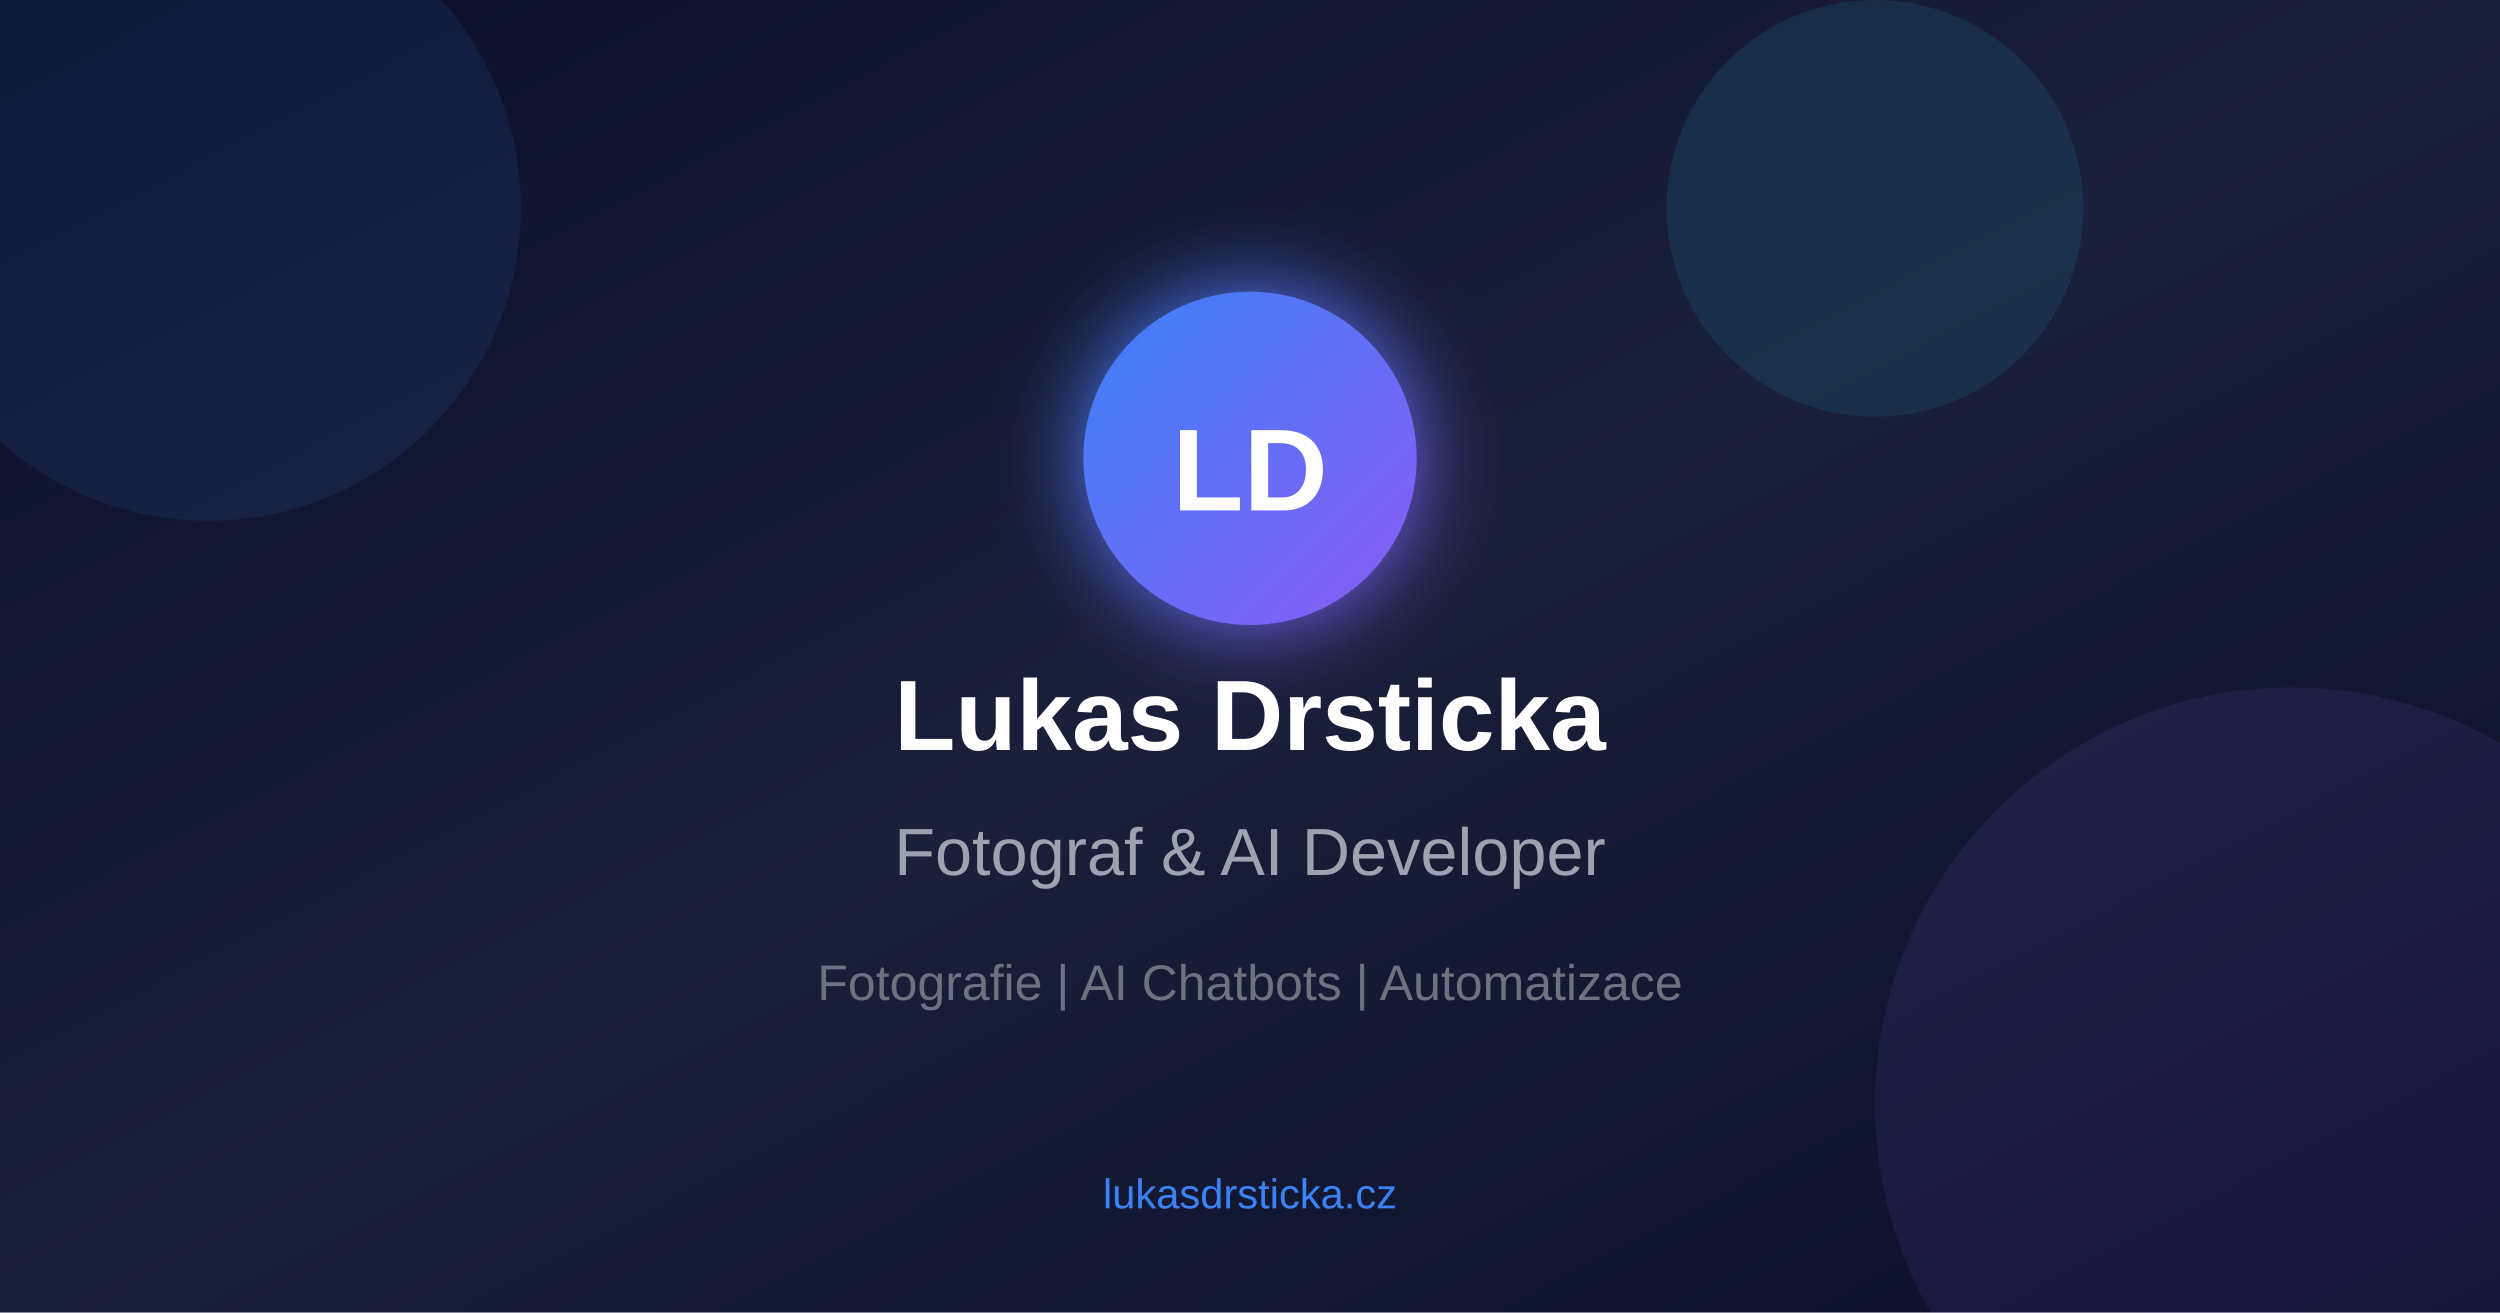
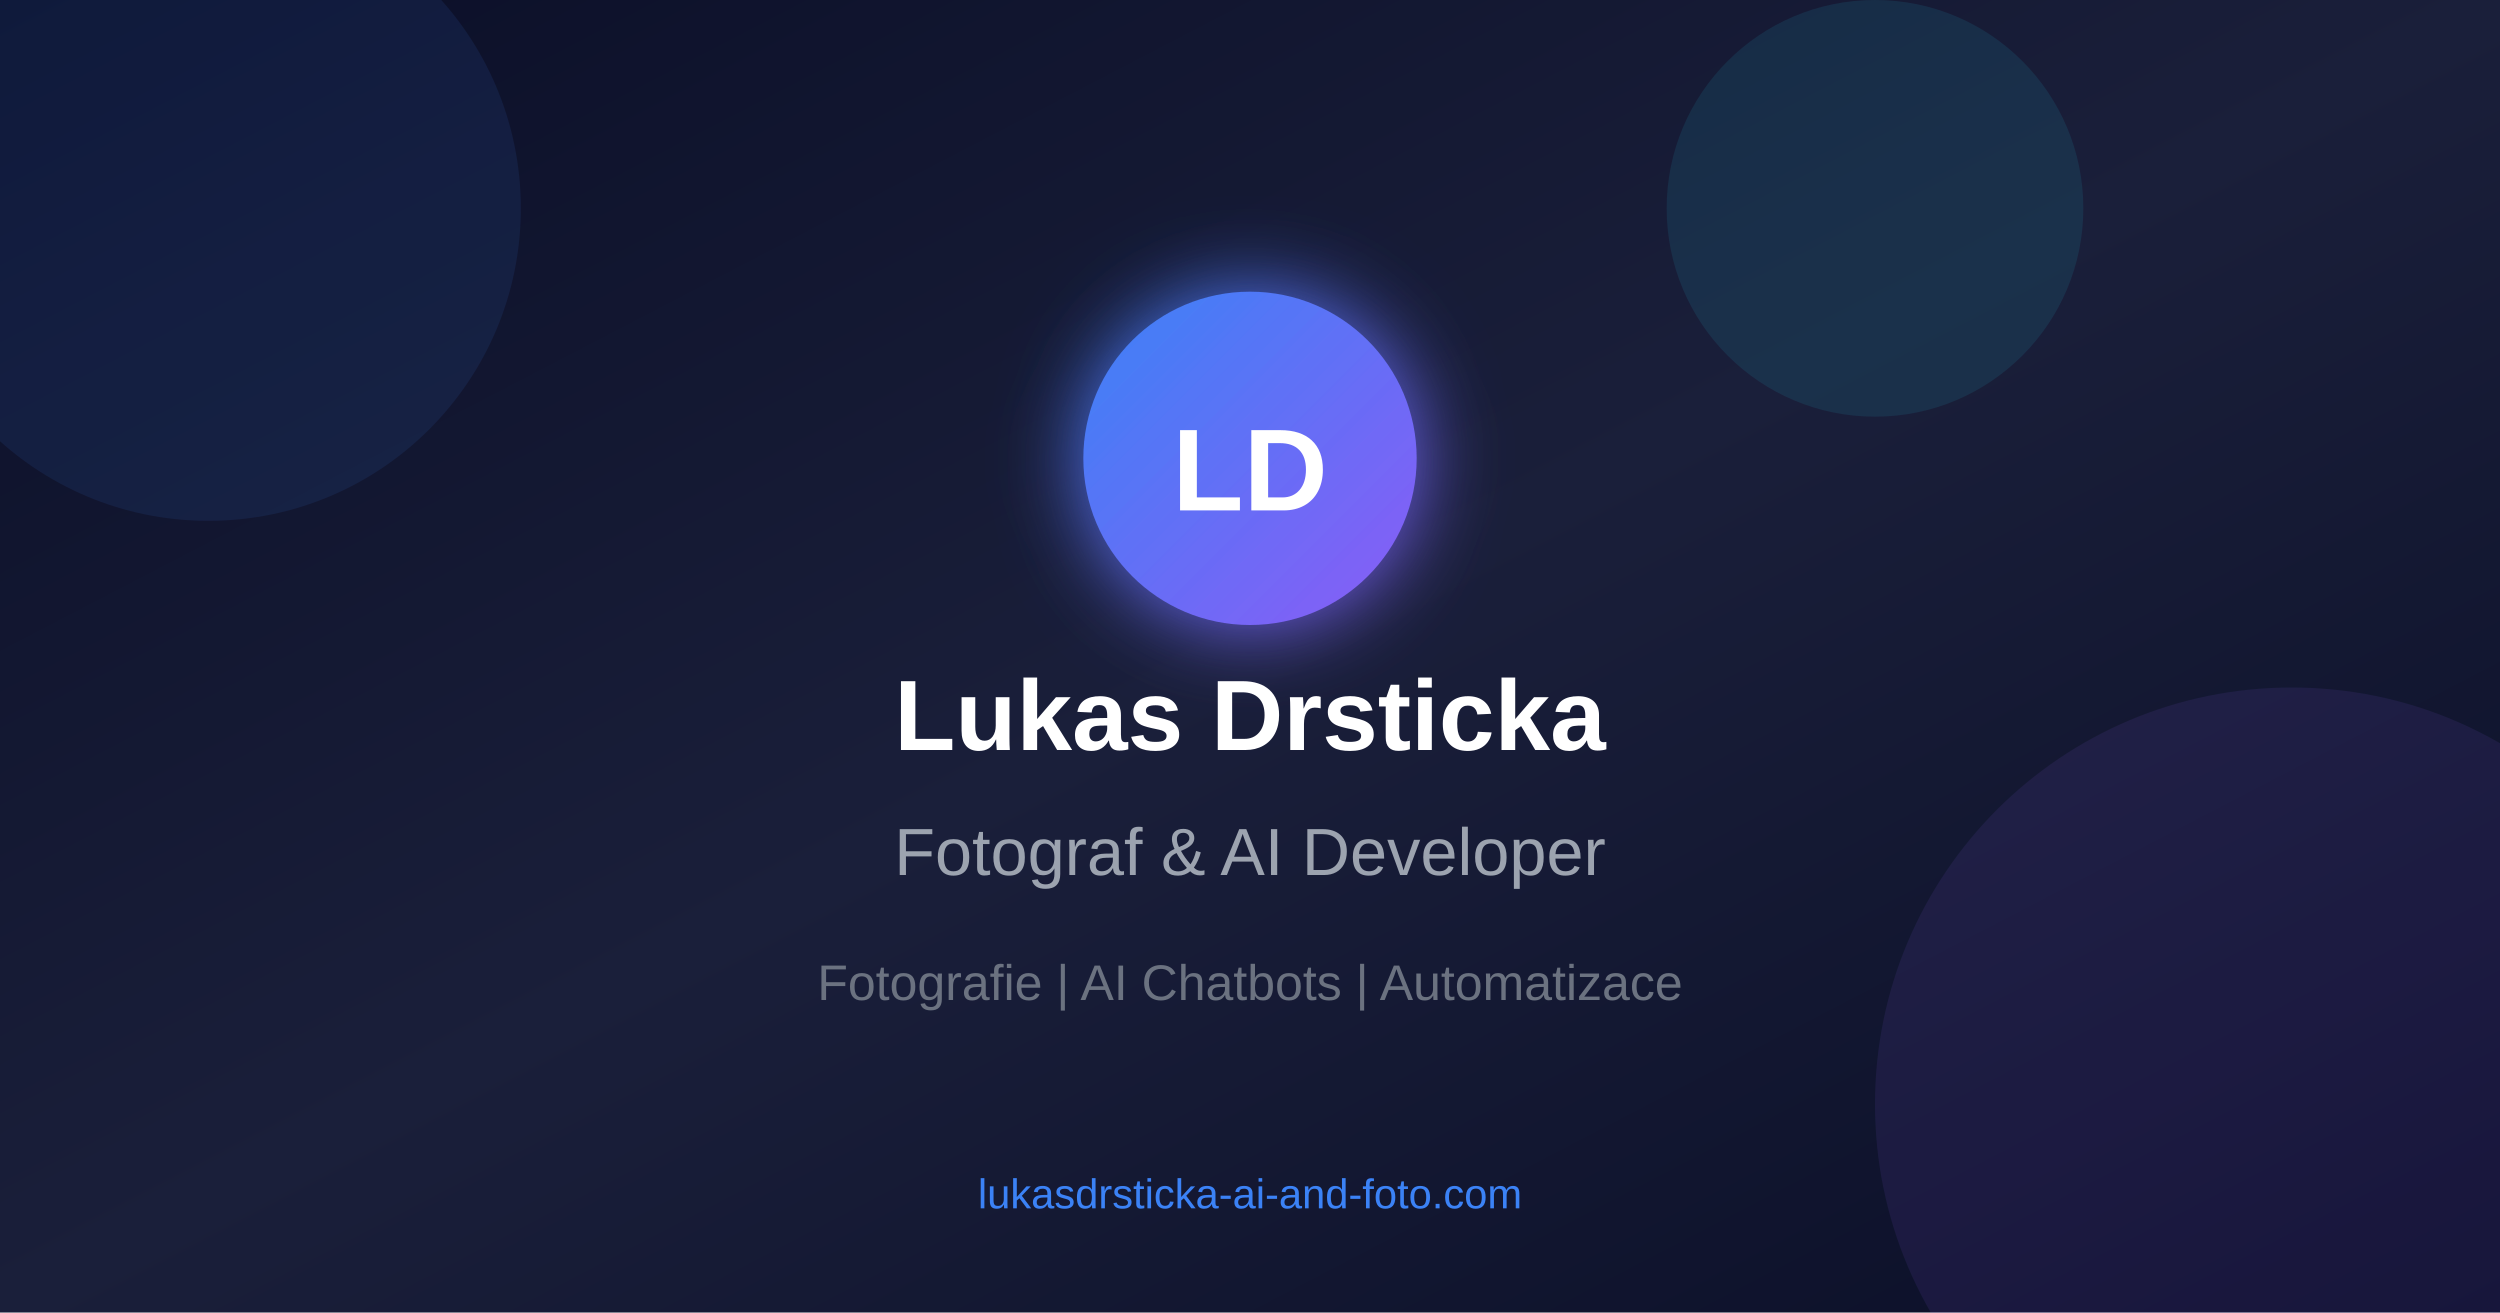
<svg xmlns="http://www.w3.org/2000/svg" viewBox="0 0 1200 630">
  <defs>
    <linearGradient id="bg" x1="0%" y1="0%" x2="100%" y2="100%">
      <stop offset="0%" style="stop-color:#0a0e27" />
      <stop offset="50%" style="stop-color:#1a1f3a" />
      <stop offset="100%" style="stop-color:#0a0e27" />
    </linearGradient>
    <linearGradient id="accent" x1="0%" y1="0%" x2="100%" y2="100%">
      <stop offset="0%" style="stop-color:#3b82f6" />
      <stop offset="100%" style="stop-color:#8b5cf6" />
    </linearGradient>
    <filter id="glow" x="-50%" y="-50%" width="200%" height="200%">
      <feGaussianBlur stdDeviation="20" result="coloredBlur" />
      <feMerge>
        <feMergeNode in="coloredBlur" />
        <feMergeNode in="SourceGraphic" />
      </feMerge>
    </filter>
  </defs>
  <rect width="1200" height="630" fill="url(#bg)" />
  <circle cx="100" cy="100" r="150" fill="#3b82f6" opacity="0.1" />
  <circle cx="1100" cy="530" r="200" fill="#8b5cf6" opacity="0.1" />
  <circle cx="900" cy="100" r="100" fill="#22d3ee" opacity="0.1" />
  <circle cx="600" cy="220" r="80" fill="url(#accent)" filter="url(#glow)" />
  <text x="600" y="245" font-family="Arial, sans-serif" font-size="56" font-weight="bold" fill="white" text-anchor="middle">LD</text>
  <text x="600" y="360" font-family="Arial, sans-serif" font-size="48" font-weight="bold" fill="white" text-anchor="middle">Lukas Drsticka</text>
  <text x="600" y="420" font-family="Arial, sans-serif" font-size="32" fill="#9ca3af" text-anchor="middle">Fotograf &amp; AI Developer</text>
  <text x="600" y="480" font-family="Arial, sans-serif" font-size="24" fill="#6b7280" text-anchor="middle">Fotografie | AI Chatbots | Automatizace</text>
-   <text x="600" y="580" font-family="Arial, sans-serif" font-size="20" fill="#3b82f6" text-anchor="middle">lukasdrsticka.cz</text>
+   <text x="600" y="580" font-family="Arial, sans-serif" font-size="20" fill="#3b82f6" text-anchor="middle">lukasdrsticka-ai-and-foto.com</text>
</svg>
